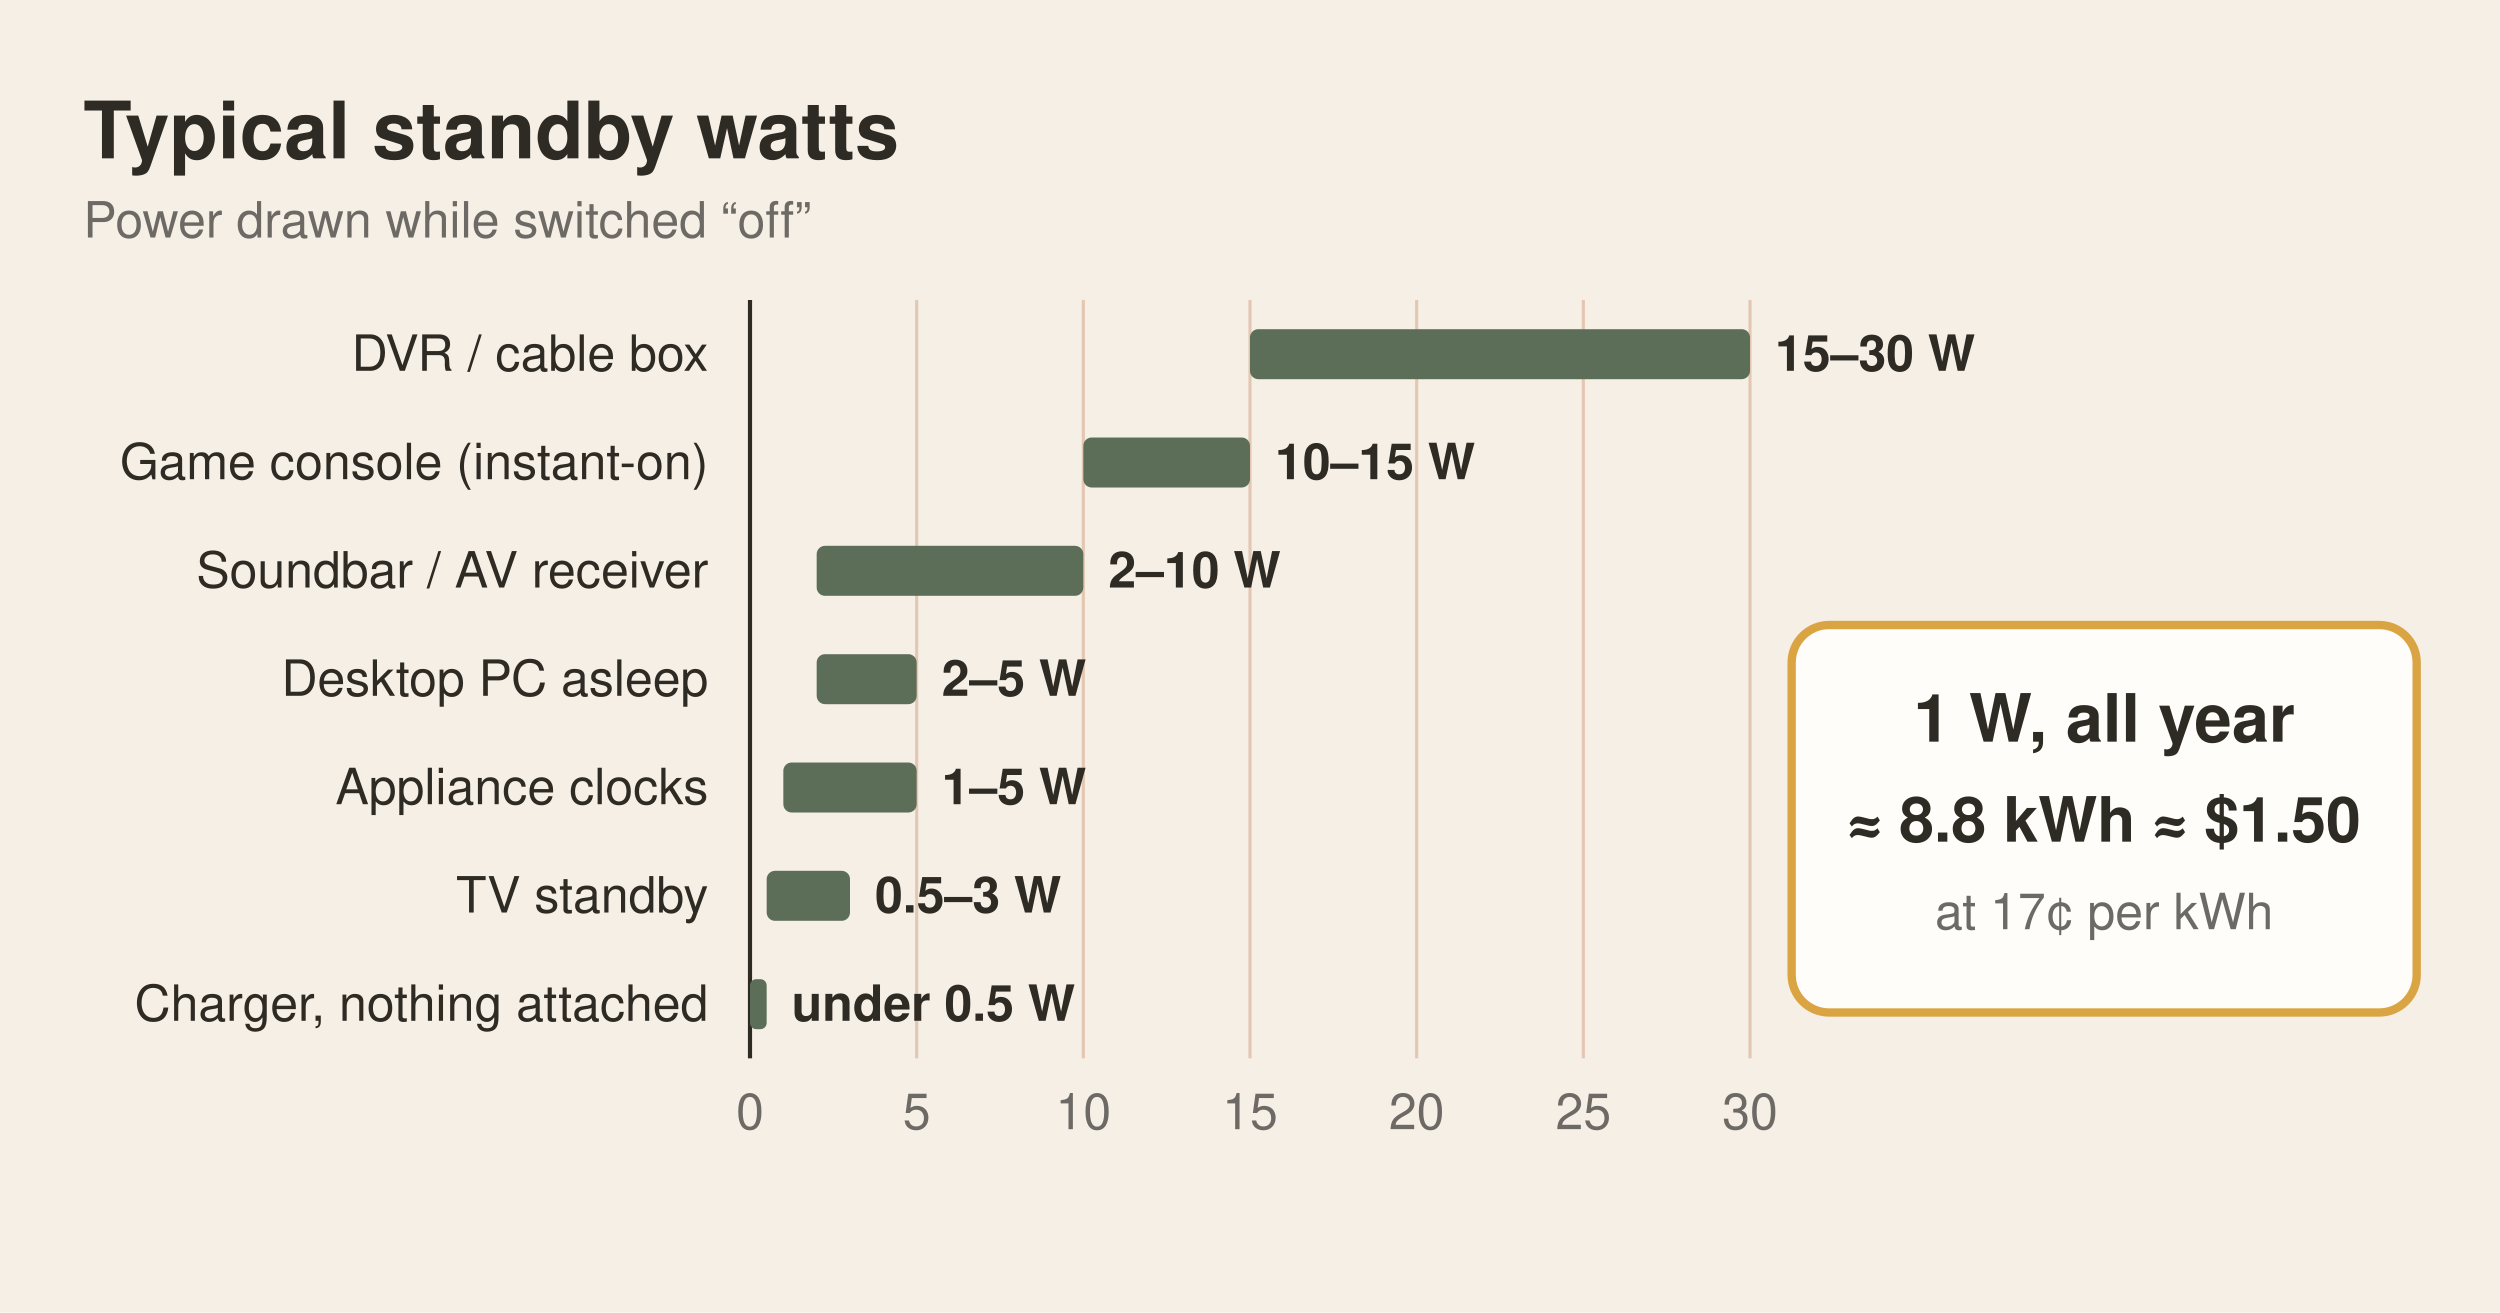
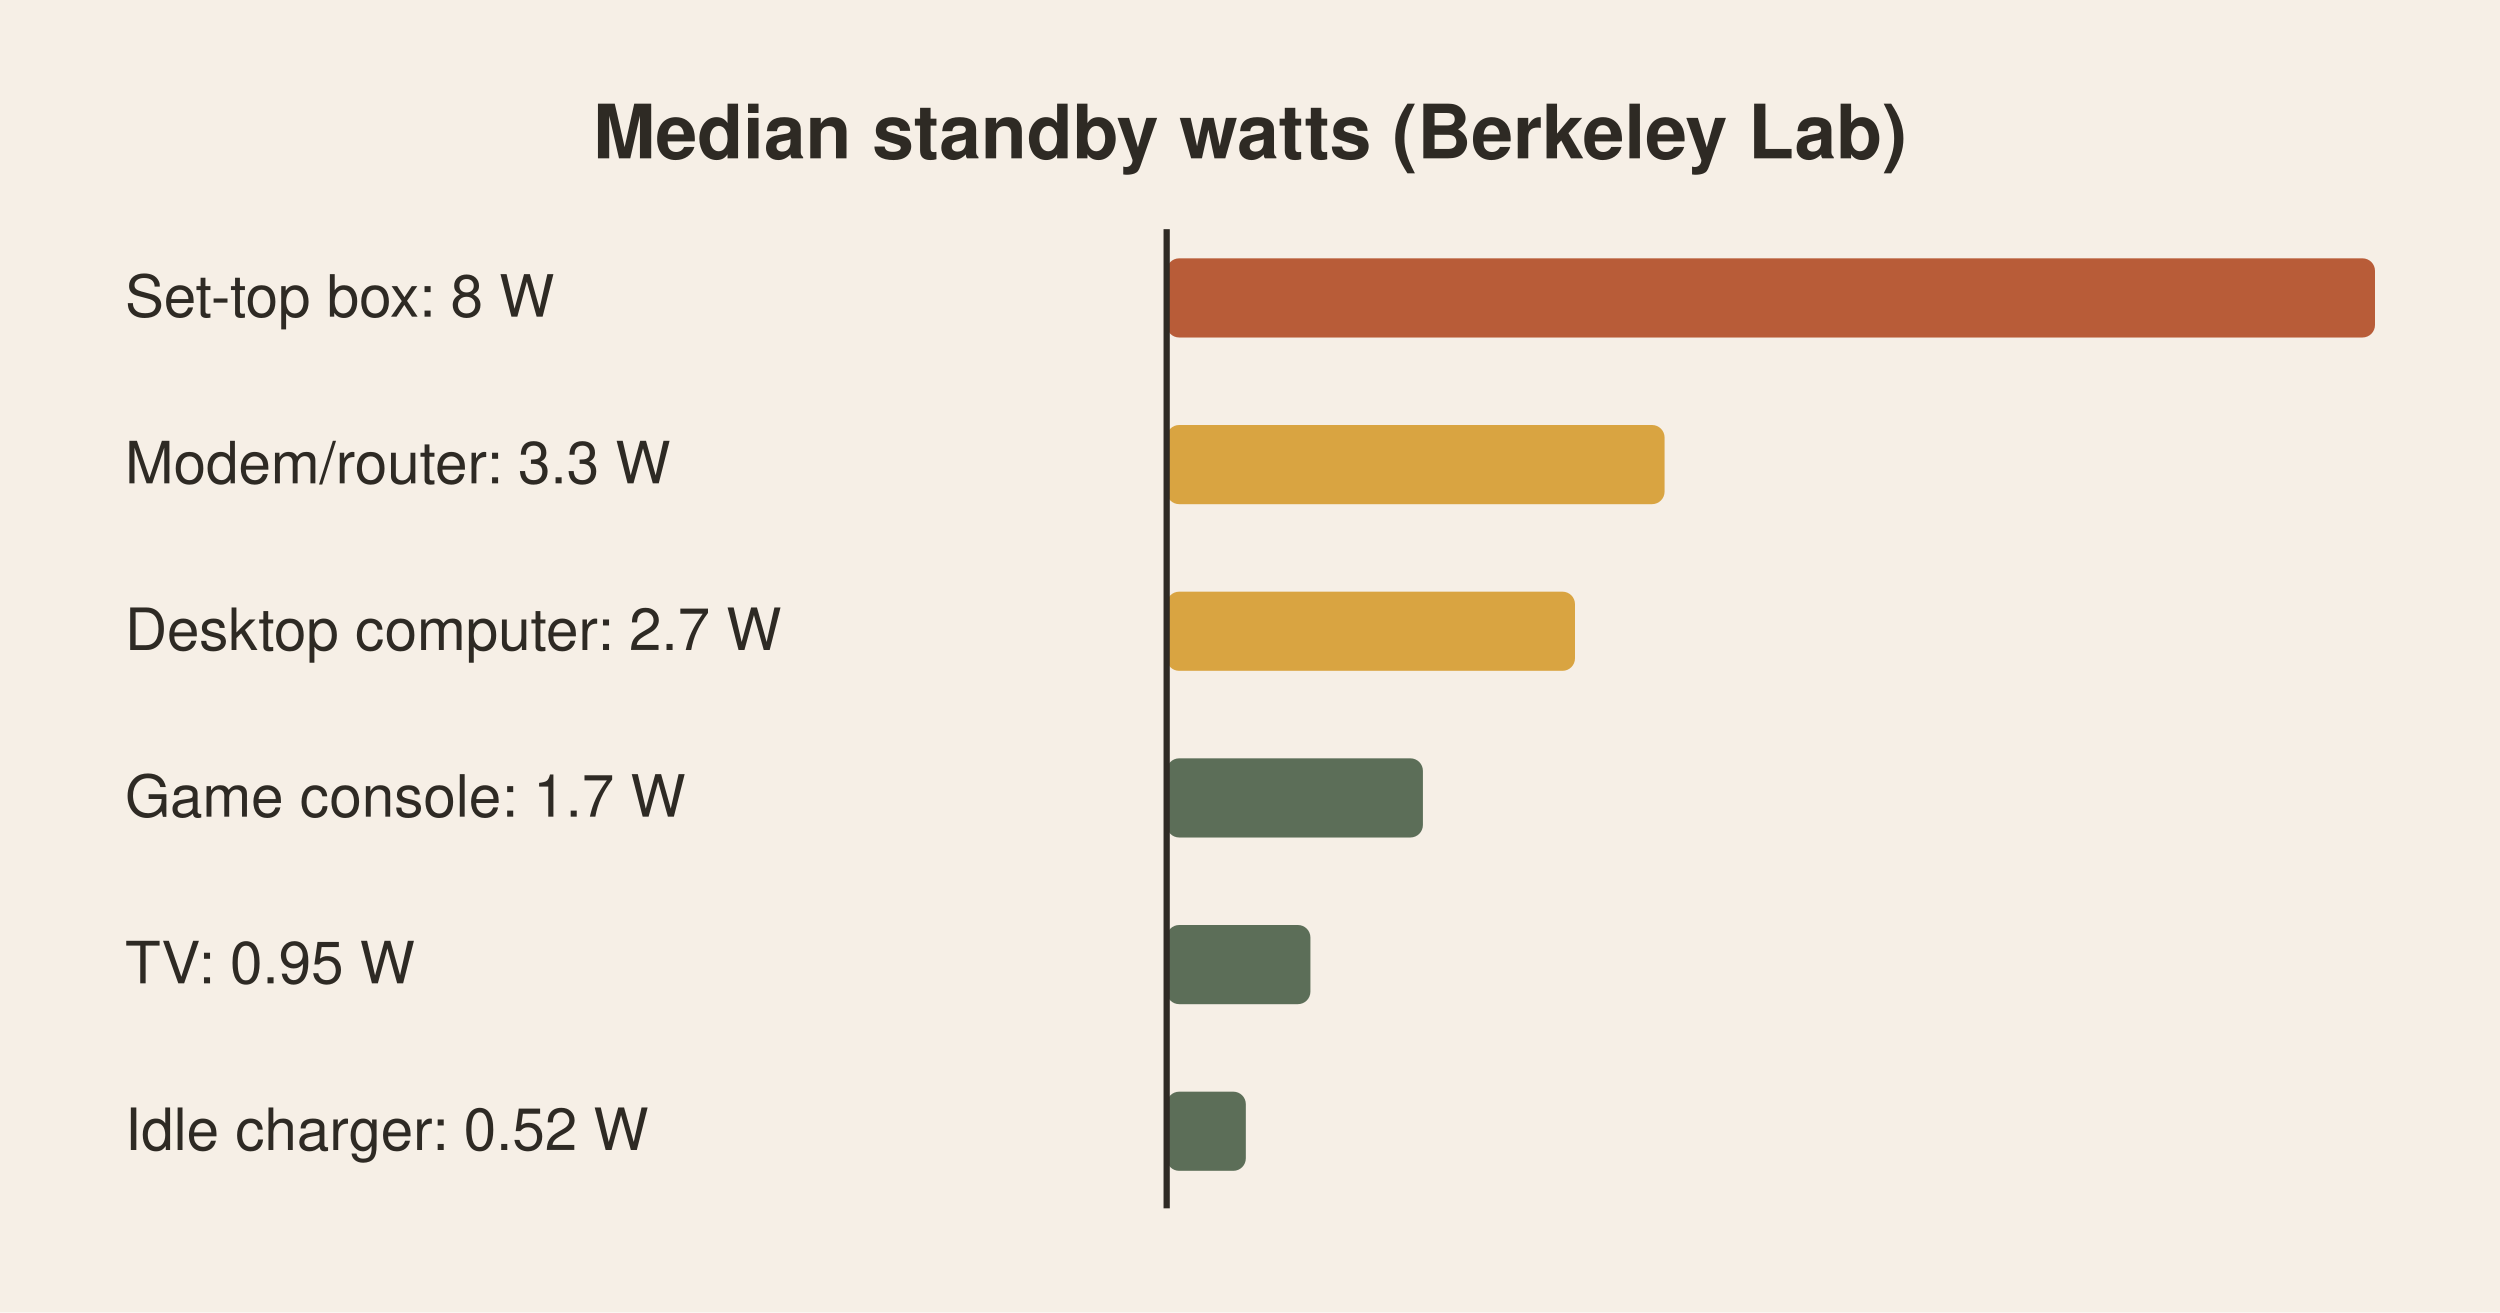
- <svg xmlns="http://www.w3.org/2000/svg" viewBox="0 0 1200 630" width="1200" height="630">
+ <svg xmlns="http://www.w3.org/2000/svg" viewBox="0 0 1200 630">
  <rect width="1200" height="630" fill="#F6EFE6" />
-   <g stroke="#E4C7B2" stroke-width="1.5">
-     <line x1="440" y1="144" x2="440" y2="508" />
-     <line x1="520" y1="144" x2="520" y2="508" />
-     <line x1="600" y1="144" x2="600" y2="508" />
-     <line x1="680" y1="144" x2="680" y2="508" />
-     <line x1="760" y1="144" x2="760" y2="508" />
-     <line x1="840" y1="144" x2="840" y2="508" />
+   <text x="600" y="76" font-family="Helvetica, Arial, sans-serif" font-size="36" font-weight="bold" fill="#2E2A24" text-anchor="middle">Median standby watts (Berkeley Lab)</text>
+   <g font-family="Helvetica, Arial, sans-serif" font-size="28" fill="#2E2A24">
+     <text x="60" y="152">Set-top box: 8 W</text>
+     <text x="60" y="232">Modem/router: 3.3 W</text>
+     <text x="60" y="312">Desktop computer: 2.7 W</text>
+     <text x="60" y="392">Game console: 1.7 W</text>
+     <text x="60" y="472">TV: 0.95 W</text>
+     <text x="60" y="552">Idle charger: 0.52 W</text>
  </g>
-   <line x1="360" y1="144" x2="360" y2="508" stroke="#2E2A24" stroke-width="2" />
-   <g fill="#5C6E58">
-     <rect x="600" y="158" width="240" height="24" rx="4" />
-     <rect x="520" y="210" width="80" height="24" rx="4" />
-     <rect x="392" y="262" width="128" height="24" rx="4" />
-     <rect x="392" y="314" width="48" height="24" rx="4" />
-     <rect x="376" y="366" width="64" height="24" rx="4" />
-     <rect x="368" y="418" width="40" height="24" rx="4" />
-     <rect x="360" y="470" width="8" height="24" rx="3" />
-   </g>
-   <rect x="860" y="300" width="300" height="186" rx="18" fill="#FFFDF9" stroke="#D9A441" stroke-width="4" />
-   <g font-family="Helvetica, Arial, sans-serif">
-     <text x="40" y="76" font-size="38" font-weight="bold" fill="#2E2A24">Typical standby watts</text>
-     <text x="40" y="114" font-size="24" fill="#6D6A66">Power drawn while switched “off”</text>
-     <g font-size="24" fill="#2E2A24" text-anchor="end">
-       <text x="340" y="178">DVR / cable box</text>
-       <text x="340" y="230">Game console (instant-on)</text>
-       <text x="340" y="282">Soundbar / AV receiver</text>
-       <text x="340" y="334">Desktop PC asleep</text>
-       <text x="340" y="386">Appliance clocks</text>
-       <text x="340" y="438">TV standby</text>
-       <text x="340" y="490">Charger, nothing attached</text>
-     </g>
-     <g font-size="24" font-weight="bold" fill="#2E2A24">
-       <text x="852" y="178">15–30 W</text>
-       <text x="612" y="230">10–15 W</text>
-       <text x="532" y="282">2–10 W</text>
-       <text x="452" y="334">2–5 W</text>
-       <text x="452" y="386">1–5 W</text>
-       <text x="420" y="438">0.5–3 W</text>
-       <text x="380" y="490">under 0.5 W</text>
-     </g>
-     <g font-size="24" fill="#6D6A66" text-anchor="middle">
-       <text x="360" y="542">0</text>
-       <text x="440" y="542">5</text>
-       <text x="520" y="542">10</text>
-       <text x="600" y="542">15</text>
-       <text x="680" y="542">20</text>
-       <text x="760" y="542">25</text>
-       <text x="840" y="542">30</text>
-     </g>
-     <g fill="#2E2A24" text-anchor="middle">
-       <text x="1010" y="356" font-size="32" font-weight="bold">1 W, all year</text>
-       <text x="1010" y="404" font-size="30" font-weight="bold">≈ 8.8 kWh ≈ $1.50</text>
-       <text x="1010" y="446" font-size="24" fill="#6D6A66">at 17¢ per kWh</text>
-     </g>
-   </g>
+   <rect x="560" y="124" width="580" height="38" rx="6" fill="#B85C38" />
+   <rect x="560" y="204" width="239" height="38" rx="6" fill="#D9A441" />
+   <rect x="560" y="284" width="196" height="38" rx="6" fill="#D9A441" />
+   <rect x="560" y="364" width="123" height="38" rx="6" fill="#5C6E58" />
+   <rect x="560" y="444" width="69" height="38" rx="6" fill="#5C6E58" />
+   <rect x="560" y="524" width="38" height="38" rx="6" fill="#5C6E58" />
+   <line x1="560" y1="110" x2="560" y2="580" stroke="#2E2A24" stroke-width="3" />
</svg>
